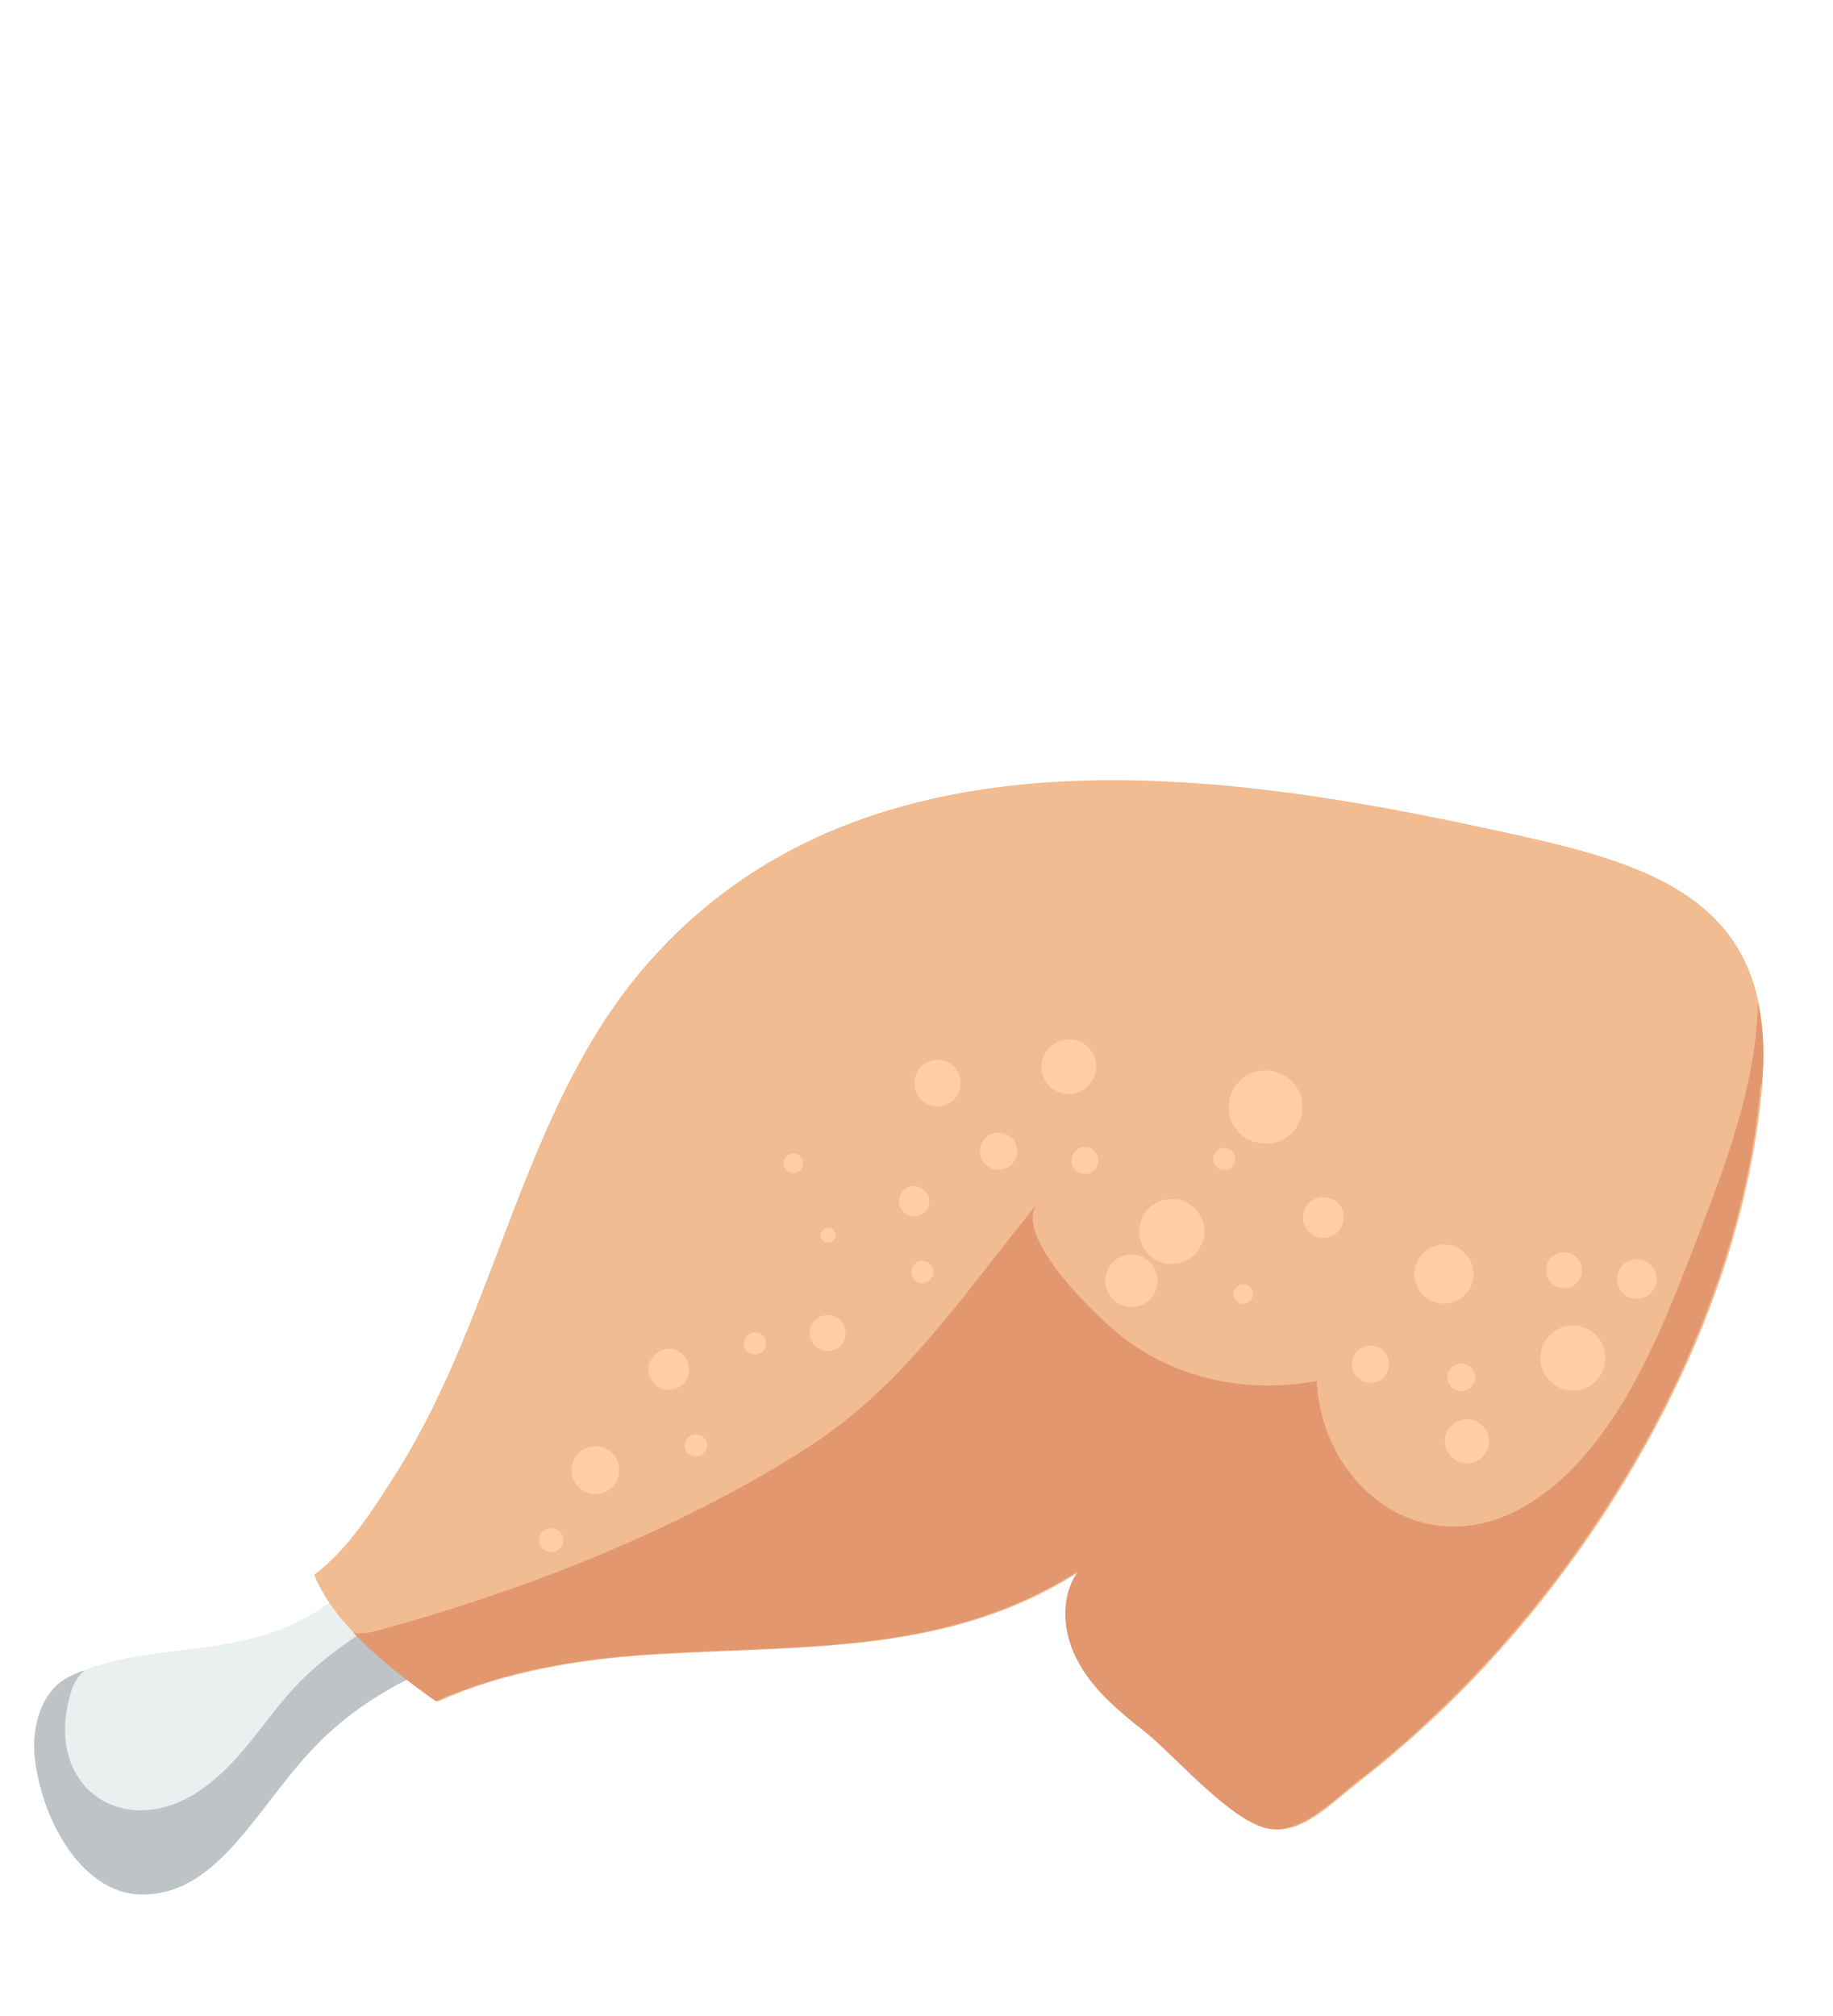
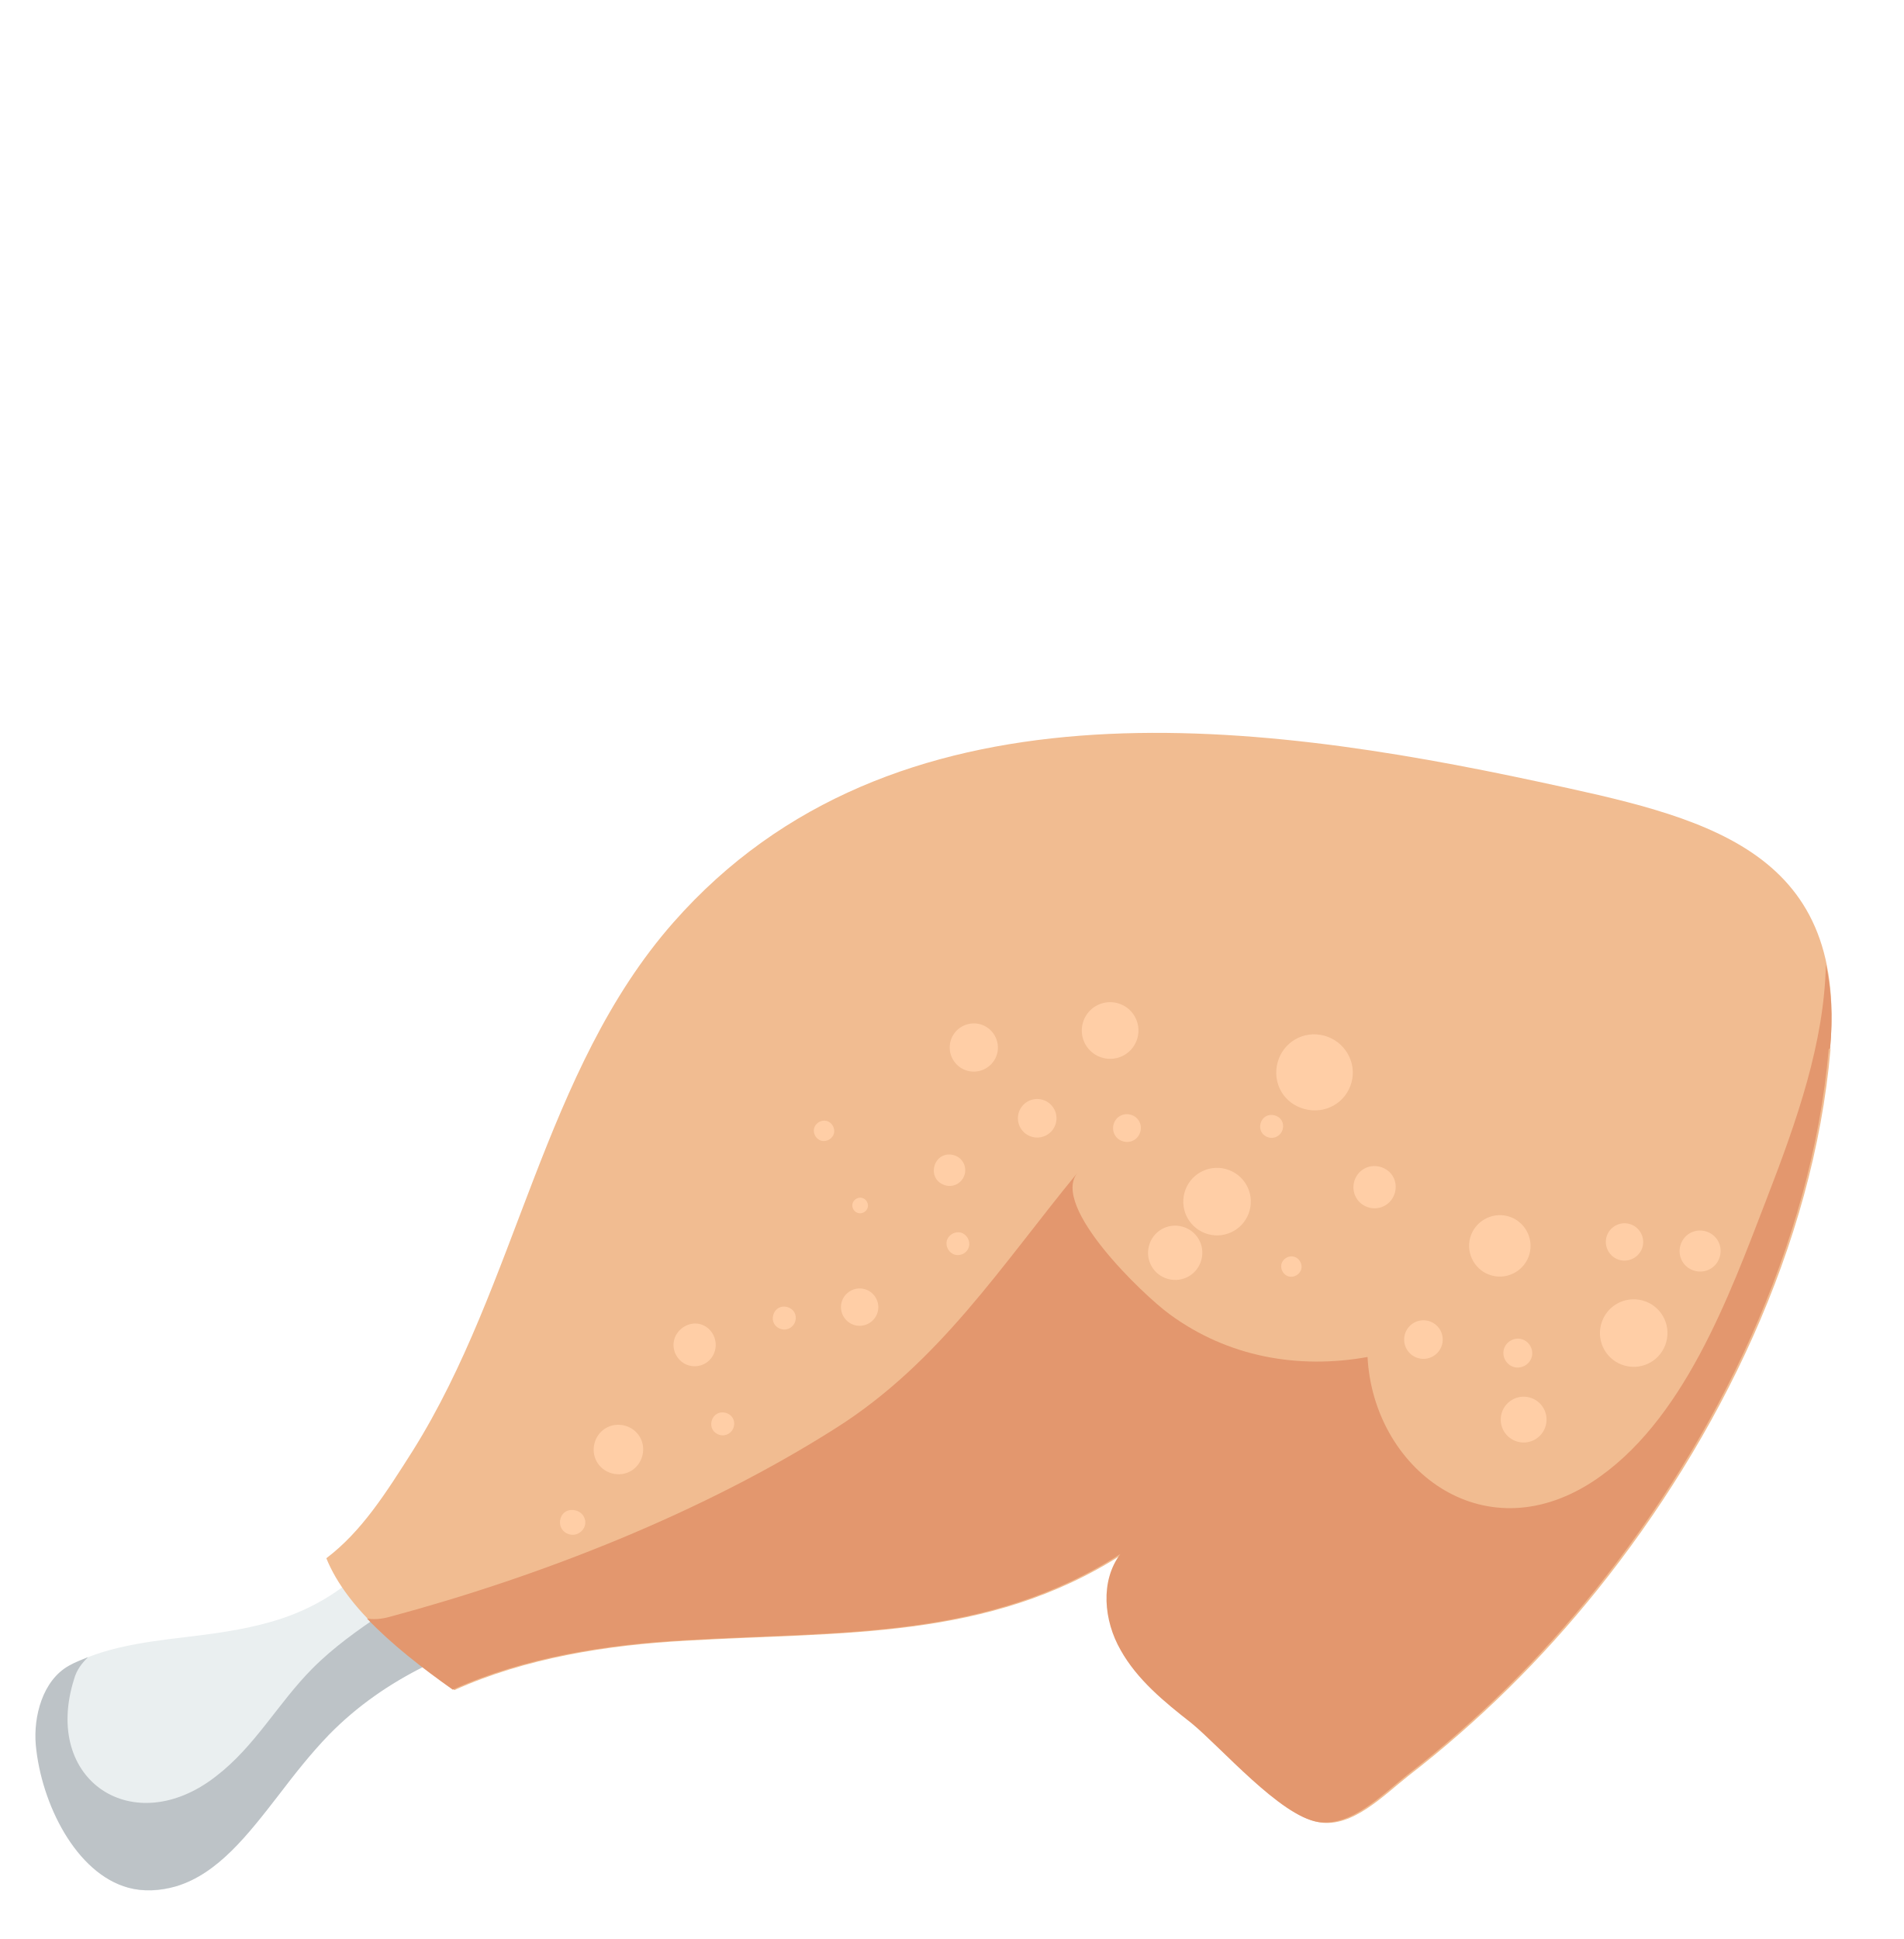
- <svg xmlns="http://www.w3.org/2000/svg" width="50" height="55" viewBox="0 0 66 35" fill="none">
+ <svg xmlns="http://www.w3.org/2000/svg" width="54" height="55" viewBox="0 0 66 35" fill="none">
  <path d="M4.473 49.339C2.656 48.85 1.473 46.411 1.26 44.384C1.171 43.429 1.493 42.152 2.41 41.641C3.552 41.017 4.924 40.824 6.377 40.652C7.383 40.533 8.415 40.399 9.424 40.108C12.451 39.234 13.814 37.068 15.249 34.792C16.871 32.219 17.972 29.334 19.021 26.564C20.425 22.872 21.75 19.397 24.182 16.632C31.164 8.704 42.703 9.904 53.078 12.132C54.305 12.398 55.371 12.62 56.38 12.891C60.458 13.988 62.727 15.529 62.299 20.176C61.75 26.241 58.973 32.702 54.451 38.325C52.569 40.655 50.442 42.767 48.098 44.56C47.934 44.689 47.764 44.838 47.573 44.982C47.018 45.438 46.323 46.009 45.883 45.956C45.217 45.776 43.946 44.547 43.188 43.824C42.739 43.4 42.325 43.007 42.005 42.748C41.185 42.094 40.331 41.41 39.849 40.544C39.515 39.935 39.329 39.019 39.765 38.444L38.238 36.799C34.55 39.162 30.48 39.323 26.167 39.504C25.335 39.54 24.503 39.576 23.671 39.612C20.067 39.811 14.857 40.509 11.397 44.037C10.767 44.69 10.207 45.405 9.672 46.106C8.577 47.521 7.549 48.846 6.112 49.282C5.52 49.469 4.957 49.469 4.453 49.334L4.473 49.339Z" fill="#EAEFF0" />
  <path d="M17.396 38.313C17.434 38.172 17.438 38 17.455 37.853C16.963 38.154 16.349 38.183 15.824 38.042C14.225 39.322 12.281 40.271 10.825 41.74C9.637 42.936 8.845 44.433 7.483 45.474C4.634 47.694 1.466 45.63 2.564 42.115C2.656 41.772 2.848 41.542 3.054 41.338C2.834 41.431 2.594 41.517 2.39 41.636C1.473 42.147 1.156 43.403 1.24 44.378C1.427 46.42 2.636 48.845 4.453 49.334C4.957 49.47 5.526 49.449 6.112 49.282C7.549 48.846 8.577 47.521 9.672 46.106C10.207 45.405 10.767 44.69 11.397 44.037C13.37 42.014 15.93 40.949 18.41 40.339C17.747 39.988 17.227 39.264 17.376 38.308L17.396 38.313Z" fill="#BDC3C7" />
  <path d="M63.449 20.248C64.076 13.251 58.968 12.202 53.341 10.991C43.355 8.846 30.926 7.255 23.349 15.866C18.831 20.993 17.944 28.395 14.306 34.192C13.367 35.671 12.537 36.984 11.314 37.911C12.043 39.709 13.973 41.224 15.755 42.482C18.219 41.37 21.046 40.919 23.792 40.77C29.203 40.451 34.247 40.769 38.905 37.779C38.198 38.715 38.326 40.091 38.916 41.116C39.486 42.135 40.425 42.907 41.356 43.634C42.385 44.474 44.447 46.868 45.756 47.069C46.899 47.246 47.953 46.145 48.833 45.451C51.264 43.572 53.448 41.411 55.366 39.026C59.598 33.758 62.871 27.062 63.464 20.273L63.449 20.248Z" fill="#F1BC91" />
  <path d="M63.449 20.248C63.555 19.129 63.491 18.159 63.303 17.329C63.245 20.041 62.31 22.712 61.241 25.476C59.949 28.83 58.355 33.228 55.185 35.276C51.364 37.733 47.614 34.776 47.413 30.934C45.002 31.367 42.566 30.929 40.559 29.458C39.618 28.772 36.417 25.703 37.356 24.548C34.718 27.756 32.579 31.121 28.979 33.399C24.358 36.333 18.767 38.531 13.493 39.947C13.213 40.024 12.949 40.039 12.722 40C13.583 40.902 14.658 41.733 15.695 42.466C18.159 41.354 20.986 40.903 23.732 40.754C29.142 40.434 34.187 40.753 38.844 37.763C38.138 38.699 38.265 40.075 38.855 41.1C39.425 42.119 40.365 42.891 41.295 43.617C42.325 44.457 44.386 46.852 45.696 47.053C46.839 47.23 47.893 46.128 48.772 45.434C51.204 43.556 53.387 41.394 55.306 39.01C59.537 33.741 62.811 27.046 63.403 20.257L63.449 20.248Z" fill="#E3976E" />
  <path d="M22.269 34.364C22.144 34.828 21.683 35.094 21.218 34.969C20.754 34.844 20.488 34.383 20.613 33.919C20.738 33.455 21.199 33.189 21.664 33.314C22.128 33.439 22.393 33.9 22.269 34.364Z" fill="#FFCEA6" />
  <path d="M25.44 33.356C25.386 33.558 25.176 33.696 24.954 33.636C24.732 33.577 24.614 33.372 24.673 33.15C24.733 32.928 24.938 32.81 25.16 32.869C25.382 32.929 25.5 33.134 25.44 33.356Z" fill="#FFCEA6" />
  <path d="M24.788 30.713C24.679 31.116 24.275 31.332 23.891 31.229C23.508 31.126 23.272 30.716 23.375 30.333C23.478 29.949 23.893 29.693 24.277 29.796C24.66 29.899 24.896 30.309 24.788 30.713Z" fill="#FFCEA6" />
  <path d="M27.575 29.688C27.52 29.89 27.31 30.028 27.088 29.968C26.866 29.908 26.748 29.703 26.808 29.481C26.867 29.259 27.072 29.141 27.294 29.201C27.516 29.261 27.634 29.466 27.575 29.688Z" fill="#FFCEA6" />
  <path d="M30.43 29.373C30.337 29.717 29.979 29.923 29.636 29.831C29.293 29.738 29.086 29.38 29.178 29.037C29.271 28.694 29.629 28.487 29.972 28.579C30.316 28.672 30.522 29.03 30.43 29.373Z" fill="#FFCEA6" />
  <path d="M30.084 25.752C30.046 25.893 29.892 25.982 29.751 25.944C29.609 25.906 29.521 25.752 29.559 25.611C29.597 25.47 29.751 25.381 29.892 25.419C30.033 25.457 30.122 25.611 30.084 25.752Z" fill="#FFCEA6" />
  <path d="M28.913 23.186C28.864 23.367 28.659 23.485 28.477 23.437C28.295 23.388 28.177 23.183 28.226 23.001C28.275 22.82 28.48 22.701 28.662 22.75C28.843 22.799 28.961 23.004 28.913 23.186Z" fill="#FFCEA6" />
  <path d="M33.446 24.6C33.37 24.883 33.082 25.065 32.78 24.984C32.477 24.902 32.315 24.621 32.396 24.318C32.477 24.015 32.759 23.853 33.062 23.934C33.365 24.016 33.522 24.318 33.446 24.6Z" fill="#FFCEA6" />
  <path d="M33.594 27.108C33.534 27.33 33.309 27.442 33.107 27.388C32.905 27.334 32.772 27.103 32.827 26.901C32.881 26.699 33.111 26.567 33.313 26.621C33.515 26.675 33.648 26.906 33.594 27.108Z" fill="#FFCEA6" />
  <path d="M35.786 23.303C36.143 23.399 36.51 23.188 36.606 22.831C36.702 22.474 36.49 22.108 36.133 22.012C35.777 21.916 35.41 22.127 35.314 22.484C35.218 22.84 35.429 23.207 35.786 23.303Z" fill="#FFCEA6" />
  <path d="M34.57 20.422C34.45 20.866 33.989 21.132 33.545 21.012C33.101 20.893 32.836 20.432 32.955 19.988C33.074 19.543 33.535 19.278 33.98 19.397C34.424 19.517 34.689 19.978 34.57 20.422Z" fill="#FFCEA6" />
  <path d="M39.437 19.87C39.296 20.395 38.758 20.705 38.233 20.563C37.708 20.422 37.398 19.884 37.54 19.359C37.681 18.835 38.219 18.525 38.744 18.666C39.268 18.807 39.578 19.345 39.437 19.87Z" fill="#FFCEA6" />
  <path d="M39.536 23.122C39.466 23.384 39.209 23.532 38.947 23.461C38.685 23.391 38.537 23.134 38.608 22.872C38.678 22.61 38.934 22.462 39.197 22.533C39.459 22.603 39.607 22.859 39.536 23.122Z" fill="#FFCEA6" />
  <path d="M43.326 25.851C43.157 26.477 42.517 26.846 41.891 26.678C41.266 26.509 40.897 25.869 41.065 25.243C41.233 24.617 41.874 24.249 42.5 24.417C43.125 24.585 43.494 25.226 43.326 25.851Z" fill="#FFCEA6" />
  <path d="M41.652 27.566C41.517 28.07 41.004 28.366 40.5 28.23C39.995 28.094 39.7 27.582 39.836 27.077C39.972 26.572 40.484 26.277 40.989 26.413C41.493 26.549 41.788 27.061 41.652 27.566Z" fill="#FFCEA6" />
  <path d="M45.115 27.891C45.066 28.073 44.861 28.191 44.679 28.142C44.498 28.093 44.38 27.888 44.429 27.707C44.477 27.525 44.682 27.407 44.864 27.456C45.046 27.505 45.164 27.71 45.115 27.891Z" fill="#FFCEA6" />
  <path d="M44.471 23.043C44.417 23.244 44.206 23.383 43.984 23.323C43.763 23.263 43.644 23.058 43.704 22.836C43.764 22.614 43.969 22.496 44.191 22.556C44.413 22.616 44.531 22.82 44.471 23.043Z" fill="#FFCEA6" />
  <path d="M46.858 21.412C46.668 22.118 45.951 22.532 45.224 22.336C44.498 22.14 44.105 21.429 44.295 20.722C44.485 20.016 45.202 19.603 45.908 19.793C46.615 19.983 47.048 20.705 46.858 21.412Z" fill="#FFCEA6" />
  <path d="M48.362 25.236C48.258 25.62 47.869 25.861 47.465 25.753C47.061 25.644 46.846 25.24 46.949 24.856C47.052 24.473 47.441 24.231 47.845 24.34C48.249 24.448 48.47 24.833 48.362 25.236Z" fill="#FFCEA6" />
  <path d="M49.177 30.976C49.534 31.072 49.901 30.86 49.997 30.503C50.093 30.147 49.881 29.78 49.525 29.684C49.168 29.588 48.801 29.799 48.705 30.156C48.609 30.513 48.82 30.88 49.177 30.976Z" fill="#FFCEA6" />
  <path d="M53.029 27.358C52.877 27.923 52.288 28.263 51.723 28.11C51.158 27.959 50.818 27.369 50.97 26.804C51.122 26.239 51.712 25.9 52.277 26.052C52.842 26.204 53.181 26.793 53.029 27.358Z" fill="#FFCEA6" />
  <path d="M53.107 30.929C53.037 31.191 52.755 31.354 52.493 31.283C52.23 31.212 52.068 30.931 52.139 30.668C52.209 30.406 52.491 30.244 52.753 30.314C53.016 30.385 53.178 30.667 53.107 30.929Z" fill="#FFCEA6" />
  <path d="M53.592 33.311C53.478 33.734 53.043 33.985 52.619 33.871C52.195 33.757 51.944 33.322 52.058 32.898C52.172 32.474 52.608 32.223 53.032 32.337C53.456 32.451 53.706 32.887 53.592 33.311Z" fill="#FFCEA6" />
  <path d="M57.771 30.409C57.603 31.035 56.963 31.403 56.337 31.235C55.711 31.067 55.342 30.426 55.511 29.801C55.679 29.175 56.319 28.806 56.945 28.974C57.571 29.143 57.94 29.783 57.771 30.409Z" fill="#FFCEA6" />
  <path d="M59.629 27.445C59.526 27.829 59.142 28.05 58.758 27.947C58.375 27.844 58.154 27.46 58.257 27.076C58.36 26.693 58.744 26.471 59.128 26.574C59.511 26.678 59.733 27.062 59.629 27.445Z" fill="#FFCEA6" />
  <path d="M56.948 27.114C56.856 27.457 56.497 27.663 56.154 27.571C55.811 27.479 55.604 27.12 55.696 26.777C55.789 26.434 56.147 26.227 56.49 26.32C56.834 26.412 57.04 26.77 56.948 27.114Z" fill="#FFCEA6" />
  <path d="M20.279 36.773C20.219 36.995 19.983 37.148 19.741 37.083C19.498 37.017 19.366 36.787 19.431 36.545C19.496 36.302 19.721 36.19 19.963 36.255C20.206 36.32 20.338 36.551 20.279 36.773Z" fill="#FFCEA6" />
</svg>
